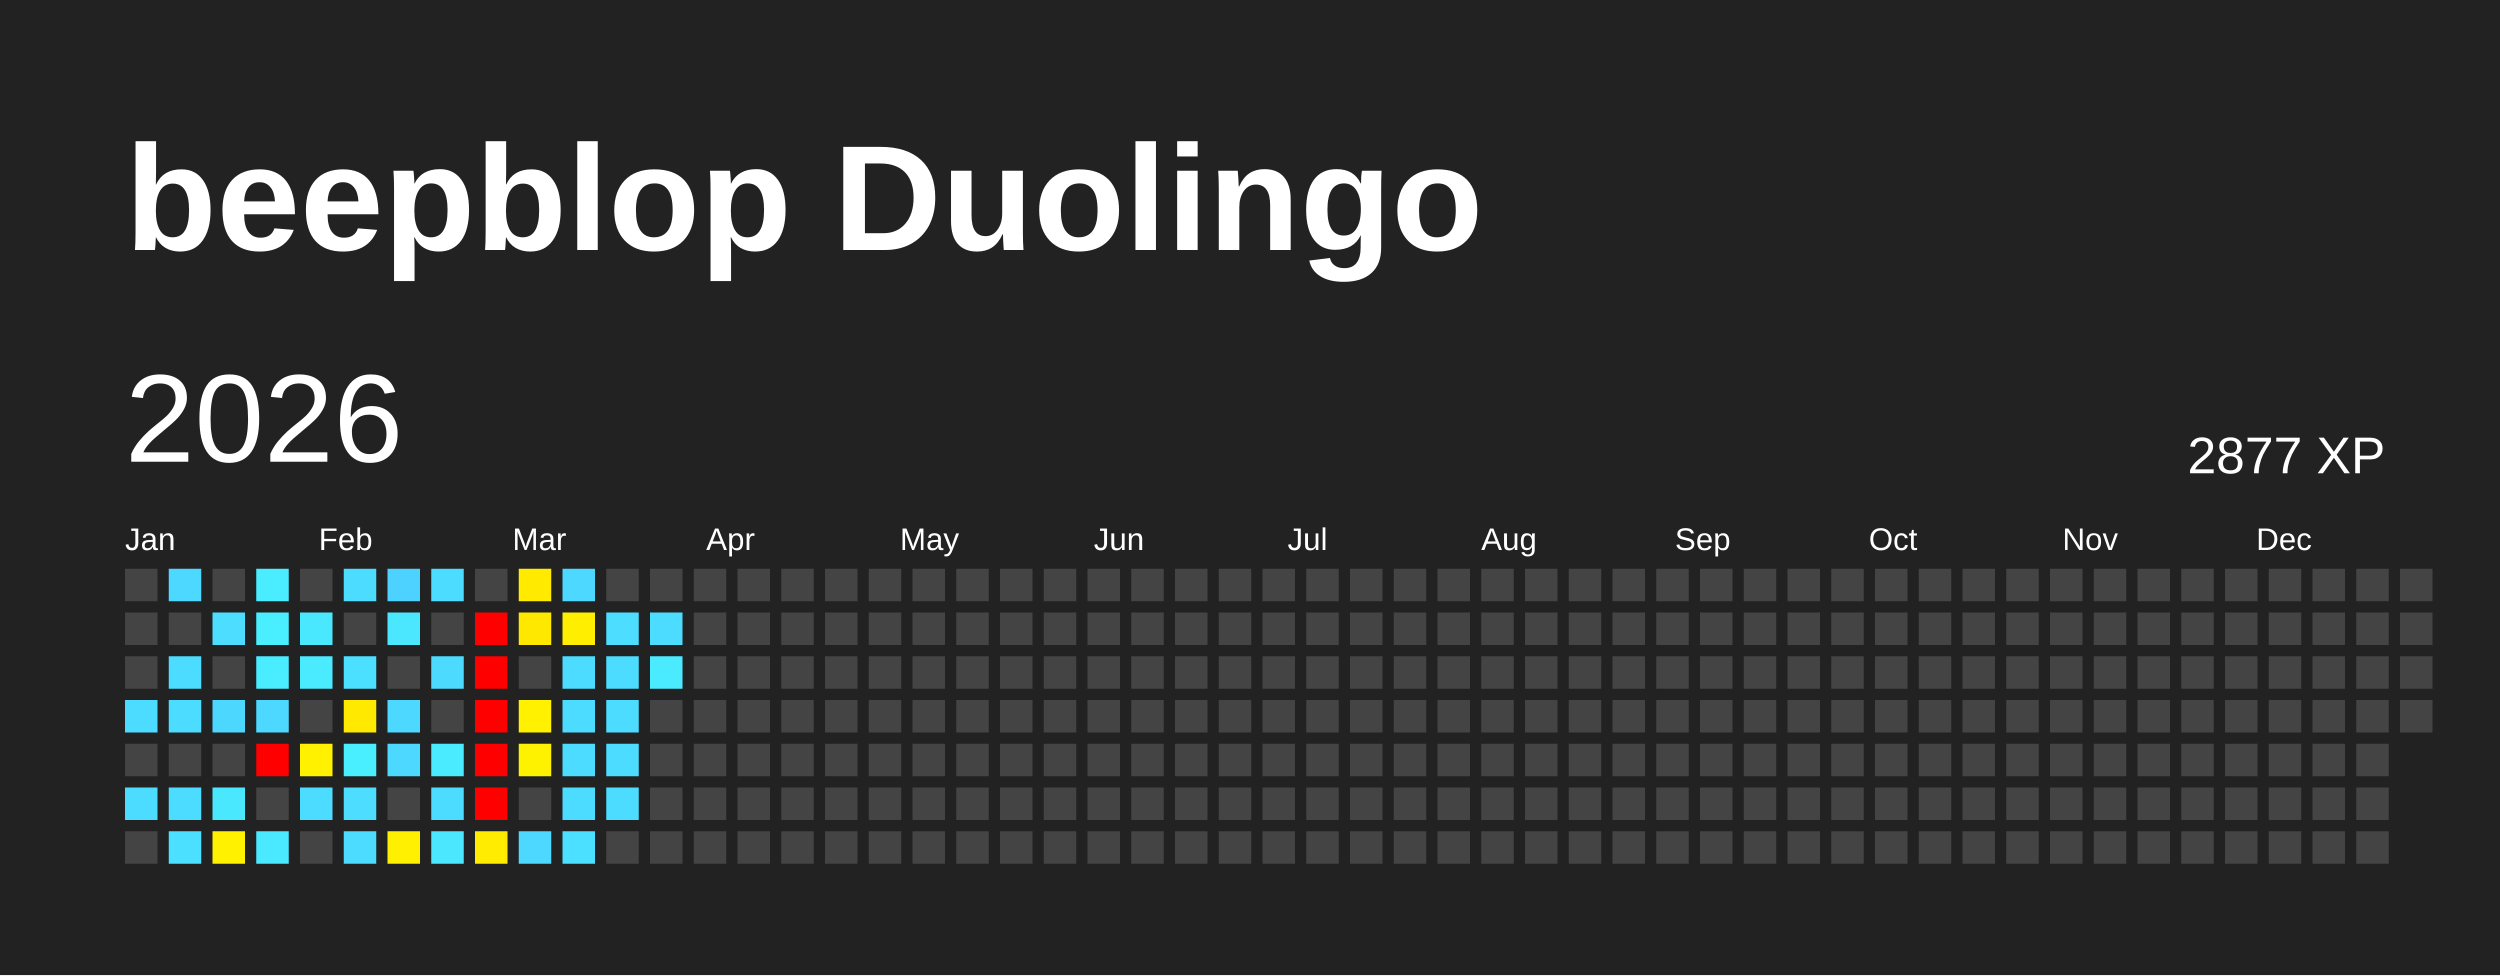
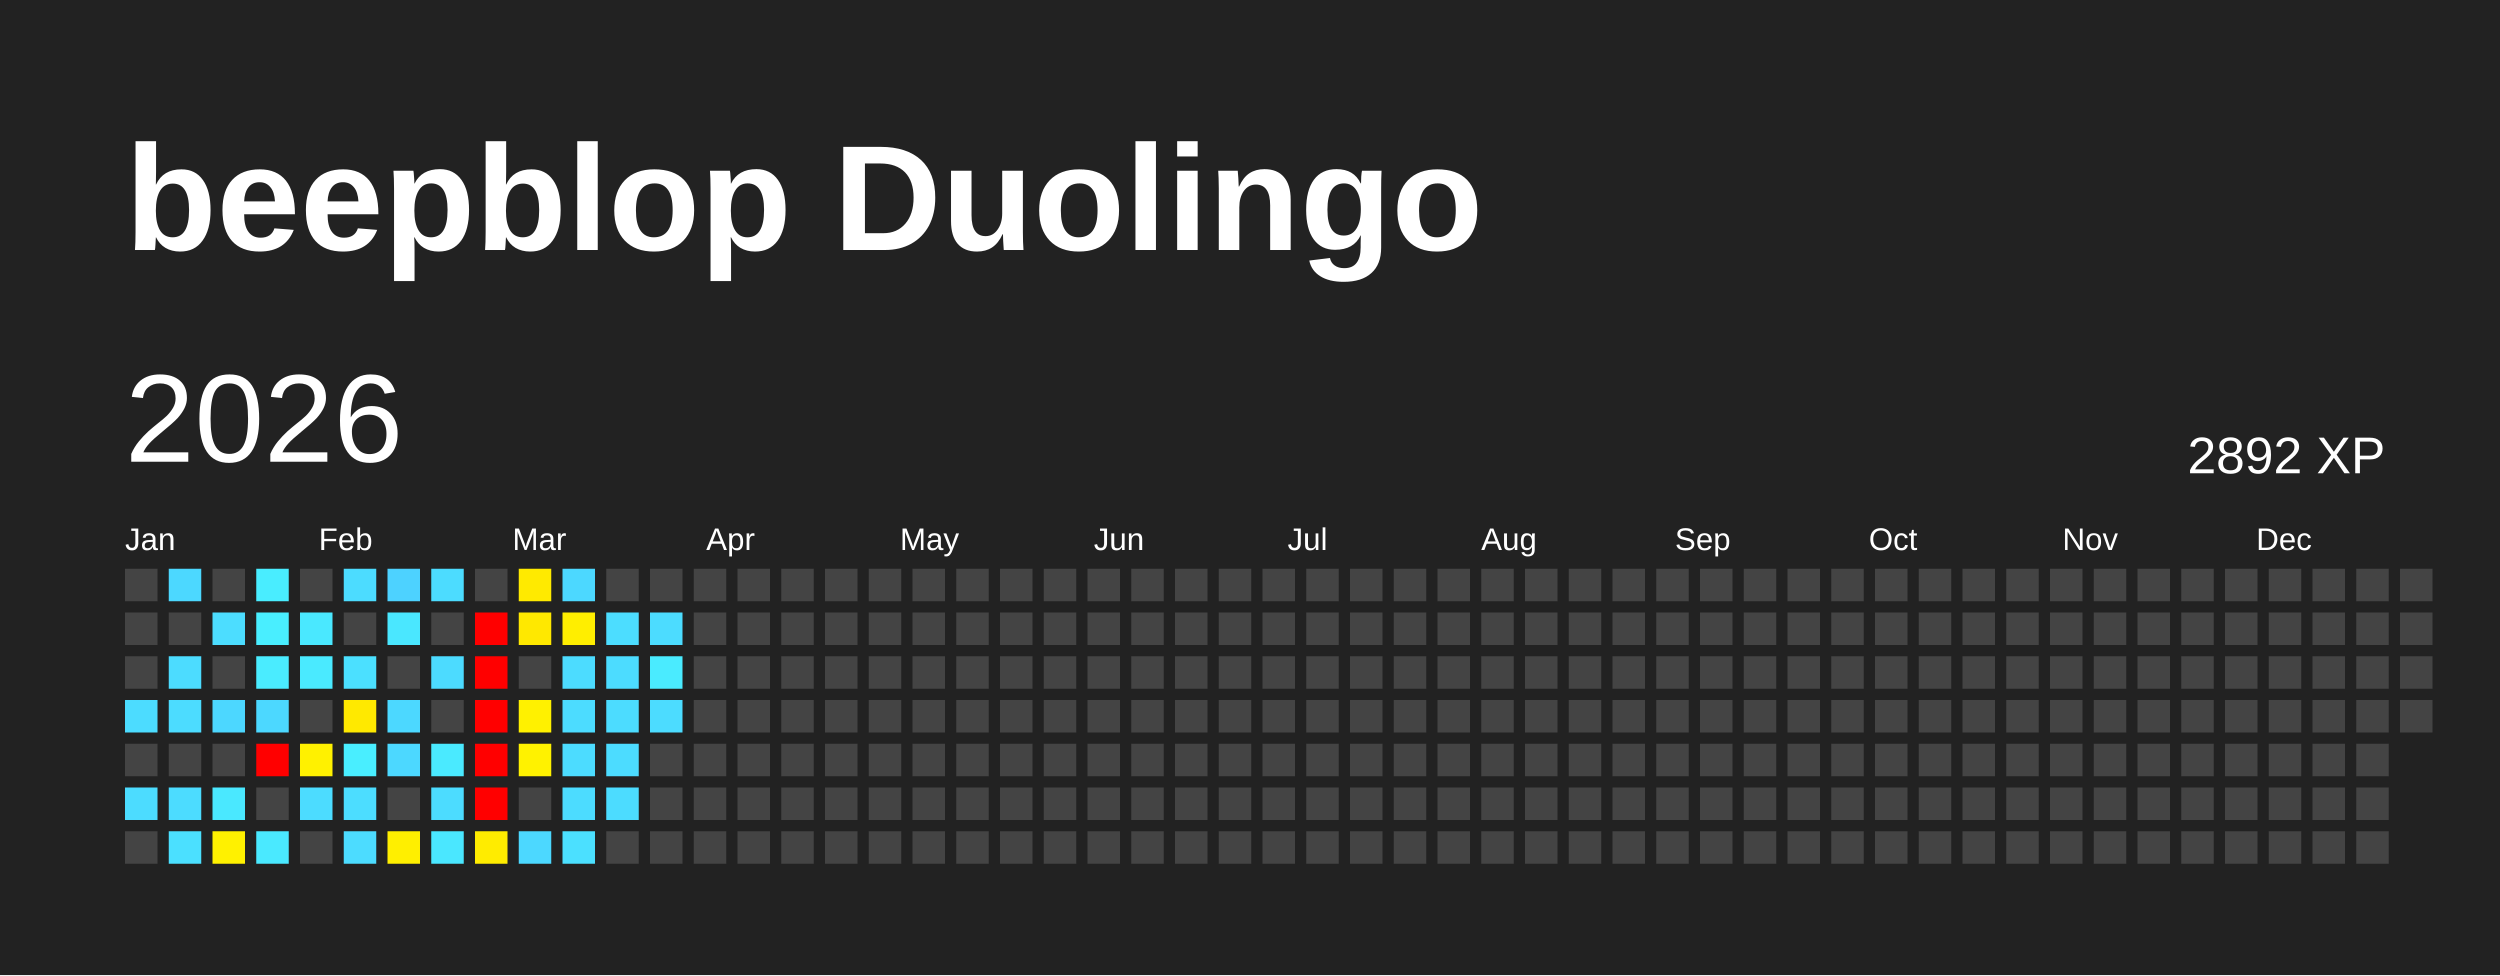
<svg xmlns="http://www.w3.org/2000/svg" baseProfile="full" height="78mm" version="1.1" viewBox="0,0,200,78" width="200mm">
  <defs />
  <rect fill="#222222" height="78" width="200" x="0" y="0" />
  <text fill="#FFFFFF" style="font-size:12px; font-family:Arial; font-weight:bold;" x="10" y="20">beepblop Duolingo</text>
  <text dominant-baseline="hanging" fill="#FFFFFF" style="font-size:10.0px; font-family:Arial;" x="10" y="30">2026</text>
-   <text dominant-baseline="hanging" fill="#FFFFFF" style="font-size:4.125px; font-family:Arial;" x="175" y="35">2877 XP</text>
+   <text dominant-baseline="hanging" fill="#FFFFFF" style="font-size:4.125px; font-family:Arial;" x="175" y="35">2892 XP</text>
  <text fill="#FFFFFF" style="font-size:2.5px; font-family:Arial" x="10.0" y="44">Jan</text>
  <text fill="#FFFFFF" style="font-size:2.5px; font-family:Arial" x="25.5" y="44">Feb</text>
  <text fill="#FFFFFF" style="font-size:2.5px; font-family:Arial" x="41.0" y="44">Mar</text>
  <text fill="#FFFFFF" style="font-size:2.5px; font-family:Arial" x="56.5" y="44">Apr</text>
  <text fill="#FFFFFF" style="font-size:2.5px; font-family:Arial" x="72.0" y="44">May</text>
  <text fill="#FFFFFF" style="font-size:2.5px; font-family:Arial" x="87.5" y="44">Jun</text>
  <text fill="#FFFFFF" style="font-size:2.5px; font-family:Arial" x="103.0" y="44">Jul</text>
  <text fill="#FFFFFF" style="font-size:2.5px; font-family:Arial" x="118.5" y="44">Aug</text>
  <text fill="#FFFFFF" style="font-size:2.5px; font-family:Arial" x="134.0" y="44">Sep</text>
  <text fill="#FFFFFF" style="font-size:2.5px; font-family:Arial" x="149.5" y="44">Oct</text>
  <text fill="#FFFFFF" style="font-size:2.5px; font-family:Arial" x="165.0" y="44">Nov</text>
  <text fill="#FFFFFF" style="font-size:2.5px; font-family:Arial" x="180.5" y="44">Dec</text>
  <rect fill="#444444" height="2.6" width="2.6" x="10.0" y="45.5" />
  <rect fill="#444444" height="2.6" width="2.6" x="10.0" y="49.0" />
  <rect fill="#444444" height="2.6" width="2.6" x="10.0" y="52.5" />
  <rect fill="#4cdcff" height="2.6" width="2.6" x="10.0" y="56.0" />
  <rect fill="#444444" height="2.6" width="2.6" x="10.0" y="59.5" />
  <rect fill="#4cdcff" height="2.6" width="2.6" x="10.0" y="63.0" />
  <rect fill="#444444" height="2.6" width="2.6" x="10.0" y="66.5" />
  <rect fill="#4cd8ff" height="2.6" width="2.6" x="13.5" y="45.5" />
  <rect fill="#444444" height="2.6" width="2.6" x="13.5" y="49.0" />
  <rect fill="#4cdcff" height="2.6" width="2.6" x="13.5" y="52.5" />
  <rect fill="#4cdcff" height="2.6" width="2.6" x="13.5" y="56.0" />
  <rect fill="#444444" height="2.6" width="2.6" x="13.5" y="59.5" />
  <rect fill="#4cdcff" height="2.6" width="2.6" x="13.5" y="63.0" />
  <rect fill="#4be0ff" height="2.6" width="2.6" x="13.5" y="66.5" />
  <rect fill="#444444" height="2.6" width="2.6" x="17.0" y="45.5" />
  <rect fill="#4cddff" height="2.6" width="2.6" x="17.0" y="49.0" />
  <rect fill="#444444" height="2.6" width="2.6" x="17.0" y="52.5" />
  <rect fill="#4cd7ff" height="2.6" width="2.6" x="17.0" y="56.0" />
  <rect fill="#444444" height="2.6" width="2.6" x="17.0" y="59.5" />
  <rect fill="#4ae8ff" height="2.6" width="2.6" x="17.0" y="63.0" />
  <rect fill="#fff100" height="2.6" width="2.6" x="17.0" y="66.5" />
  <rect fill="#49edff" height="2.6" width="2.6" x="20.5" y="45.5" />
  <rect fill="#49eeff" height="2.6" width="2.6" x="20.5" y="49.0" />
  <rect fill="#4aecff" height="2.6" width="2.6" x="20.5" y="52.5" />
  <rect fill="#4cd8ff" height="2.6" width="2.6" x="20.5" y="56.0" />
  <rect fill="red" height="2.6" width="2.6" x="20.5" y="59.5" />
  <rect fill="#444444" height="2.6" width="2.6" x="20.5" y="63.0" />
  <rect fill="#4ae9ff" height="2.6" width="2.6" x="20.5" y="66.5" />
  <rect fill="#444444" height="2.6" width="2.6" x="24.0" y="45.5" />
  <rect fill="#4ae8ff" height="2.6" width="2.6" x="24.0" y="49.0" />
  <rect fill="#4aeaff" height="2.6" width="2.6" x="24.0" y="52.5" />
  <rect fill="#444444" height="2.6" width="2.6" x="24.0" y="56.0" />
  <rect fill="#fff100" height="2.6" width="2.6" x="24.0" y="59.5" />
  <rect fill="#4cdcff" height="2.6" width="2.6" x="24.0" y="63.0" />
  <rect fill="#444444" height="2.6" width="2.6" x="24.0" y="66.5" />
  <rect fill="#4cdcff" height="2.6" width="2.6" x="27.5" y="45.5" />
  <rect fill="#444444" height="2.6" width="2.6" x="27.5" y="49.0" />
  <rect fill="#4be0ff" height="2.6" width="2.6" x="27.5" y="52.5" />
  <rect fill="#ffe900" height="2.6" width="2.6" x="27.5" y="56.0" />
  <rect fill="#49eeff" height="2.6" width="2.6" x="27.5" y="59.5" />
  <rect fill="#4cddff" height="2.6" width="2.6" x="27.5" y="63.0" />
  <rect fill="#4cdcff" height="2.6" width="2.6" x="27.5" y="66.5" />
  <rect fill="#4dd2ff" height="2.6" width="2.6" x="31.0" y="45.5" />
  <rect fill="#4ae7ff" height="2.6" width="2.6" x="31.0" y="49.0" />
  <rect fill="#444444" height="2.6" width="2.6" x="31.0" y="52.5" />
  <rect fill="#4cd8ff" height="2.6" width="2.6" x="31.0" y="56.0" />
  <rect fill="#4cd8ff" height="2.6" width="2.6" x="31.0" y="59.5" />
  <rect fill="#444444" height="2.6" width="2.6" x="31.0" y="63.0" />
  <rect fill="#ffef00" height="2.6" width="2.6" x="31.0" y="66.5" />
  <rect fill="#4cdcff" height="2.6" width="2.6" x="34.5" y="45.5" />
  <rect fill="#444444" height="2.6" width="2.6" x="34.5" y="49.0" />
  <rect fill="#4cdbff" height="2.6" width="2.6" x="34.5" y="52.5" />
  <rect fill="#444444" height="2.6" width="2.6" x="34.5" y="56.0" />
  <rect fill="#4aeaff" height="2.6" width="2.6" x="34.5" y="59.5" />
  <rect fill="#4cdcff" height="2.6" width="2.6" x="34.5" y="63.0" />
  <rect fill="#4ae7ff" height="2.6" width="2.6" x="34.5" y="66.5" />
  <rect fill="#444444" height="2.6" width="2.6" x="38.0" y="45.5" />
  <rect fill="red" height="2.6" width="2.6" x="38.0" y="49.0" />
  <rect fill="red" height="2.6" width="2.6" x="38.0" y="52.5" />
  <rect fill="red" height="2.6" width="2.6" x="38.0" y="56.0" />
  <rect fill="red" height="2.6" width="2.6" x="38.0" y="59.5" />
  <rect fill="red" height="2.6" width="2.6" x="38.0" y="63.0" />
  <rect fill="#ffec00" height="2.6" width="2.6" x="38.0" y="66.5" />
  <rect fill="#ffea00" height="2.6" width="2.6" x="41.5" y="45.5" />
  <rect fill="#ffe800" height="2.6" width="2.6" x="41.5" y="49.0" />
  <rect fill="#444444" height="2.6" width="2.6" x="41.5" y="52.5" />
  <rect fill="#fff100" height="2.6" width="2.6" x="41.5" y="56.0" />
  <rect fill="#fff200" height="2.6" width="2.6" x="41.5" y="59.5" />
  <rect fill="#444444" height="2.6" width="2.6" x="41.5" y="63.0" />
  <rect fill="#4cd8ff" height="2.6" width="2.6" x="41.5" y="66.5" />
  <rect fill="#4cd8ff" height="2.6" width="2.6" x="45.0" y="45.5" />
  <rect fill="#ffee00" height="2.6" width="2.6" x="45.0" y="49.0" />
  <rect fill="#4cdcff" height="2.6" width="2.6" x="45.0" y="52.5" />
  <rect fill="#4cdcff" height="2.6" width="2.6" x="45.0" y="56.0" />
  <rect fill="#4cdcff" height="2.6" width="2.6" x="45.0" y="59.5" />
  <rect fill="#4cdcff" height="2.6" width="2.6" x="45.0" y="63.0" />
  <rect fill="#4be0ff" height="2.6" width="2.6" x="45.0" y="66.5" />
  <rect fill="#444444" height="2.6" width="2.6" x="48.5" y="45.5" />
  <rect fill="#4cddff" height="2.6" width="2.6" x="48.5" y="49.0" />
  <rect fill="#4cdcff" height="2.6" width="2.6" x="48.5" y="52.5" />
  <rect fill="#4cdcff" height="2.6" width="2.6" x="48.5" y="56.0" />
  <rect fill="#4cdcff" height="2.6" width="2.6" x="48.5" y="59.5" />
  <rect fill="#4cdcff" height="2.6" width="2.6" x="48.5" y="63.0" />
  <rect fill="#444444" height="2.6" width="2.6" x="48.5" y="66.5" />
  <rect fill="#444444" height="2.6" width="2.6" x="52.0" y="45.5" />
  <rect fill="#4cdcff" height="2.6" width="2.6" x="52.0" y="49.0" />
  <rect fill="#4aebff" height="2.6" width="2.6" x="52.0" y="52.5" />
-   <rect fill="#444444" height="2.6" width="2.6" x="52.0" y="56.0" />
+   <rect fill="#4cdcff" height="2.6" width="2.6" x="52.0" y="56.0" />
  <rect fill="#444444" height="2.6" width="2.6" x="52.0" y="59.5" />
  <rect fill="#444444" height="2.6" width="2.6" x="52.0" y="63.0" />
  <rect fill="#444444" height="2.6" width="2.6" x="52.0" y="66.5" />
  <rect fill="#444444" height="2.6" width="2.6" x="55.5" y="45.5" />
  <rect fill="#444444" height="2.6" width="2.6" x="55.5" y="49.0" />
  <rect fill="#444444" height="2.6" width="2.6" x="55.5" y="52.5" />
  <rect fill="#444444" height="2.6" width="2.6" x="55.5" y="56.0" />
  <rect fill="#444444" height="2.6" width="2.6" x="55.5" y="59.5" />
  <rect fill="#444444" height="2.6" width="2.6" x="55.5" y="63.0" />
  <rect fill="#444444" height="2.6" width="2.6" x="55.5" y="66.5" />
  <rect fill="#444444" height="2.6" width="2.6" x="59.0" y="45.5" />
  <rect fill="#444444" height="2.6" width="2.6" x="59.0" y="49.0" />
  <rect fill="#444444" height="2.6" width="2.6" x="59.0" y="52.5" />
  <rect fill="#444444" height="2.6" width="2.6" x="59.0" y="56.0" />
  <rect fill="#444444" height="2.6" width="2.6" x="59.0" y="59.5" />
  <rect fill="#444444" height="2.6" width="2.6" x="59.0" y="63.0" />
  <rect fill="#444444" height="2.6" width="2.6" x="59.0" y="66.5" />
  <rect fill="#444444" height="2.6" width="2.6" x="62.5" y="45.5" />
  <rect fill="#444444" height="2.6" width="2.6" x="62.5" y="49.0" />
  <rect fill="#444444" height="2.6" width="2.6" x="62.5" y="52.5" />
  <rect fill="#444444" height="2.6" width="2.6" x="62.5" y="56.0" />
  <rect fill="#444444" height="2.6" width="2.6" x="62.5" y="59.5" />
  <rect fill="#444444" height="2.6" width="2.6" x="62.5" y="63.0" />
  <rect fill="#444444" height="2.6" width="2.6" x="62.5" y="66.5" />
  <rect fill="#444444" height="2.6" width="2.6" x="66.0" y="45.5" />
  <rect fill="#444444" height="2.6" width="2.6" x="66.0" y="49.0" />
  <rect fill="#444444" height="2.6" width="2.6" x="66.0" y="52.5" />
  <rect fill="#444444" height="2.6" width="2.6" x="66.0" y="56.0" />
  <rect fill="#444444" height="2.6" width="2.6" x="66.0" y="59.5" />
  <rect fill="#444444" height="2.6" width="2.6" x="66.0" y="63.0" />
  <rect fill="#444444" height="2.6" width="2.6" x="66.0" y="66.5" />
  <rect fill="#444444" height="2.6" width="2.6" x="69.5" y="45.5" />
  <rect fill="#444444" height="2.6" width="2.6" x="69.5" y="49.0" />
  <rect fill="#444444" height="2.6" width="2.6" x="69.5" y="52.5" />
  <rect fill="#444444" height="2.6" width="2.6" x="69.5" y="56.0" />
  <rect fill="#444444" height="2.6" width="2.6" x="69.5" y="59.5" />
  <rect fill="#444444" height="2.6" width="2.6" x="69.5" y="63.0" />
  <rect fill="#444444" height="2.6" width="2.6" x="69.5" y="66.5" />
  <rect fill="#444444" height="2.6" width="2.6" x="73.0" y="45.5" />
  <rect fill="#444444" height="2.6" width="2.6" x="73.0" y="49.0" />
  <rect fill="#444444" height="2.6" width="2.6" x="73.0" y="52.5" />
  <rect fill="#444444" height="2.6" width="2.6" x="73.0" y="56.0" />
  <rect fill="#444444" height="2.6" width="2.6" x="73.0" y="59.5" />
  <rect fill="#444444" height="2.6" width="2.6" x="73.0" y="63.0" />
  <rect fill="#444444" height="2.6" width="2.6" x="73.0" y="66.5" />
  <rect fill="#444444" height="2.6" width="2.6" x="76.5" y="45.5" />
  <rect fill="#444444" height="2.6" width="2.6" x="76.5" y="49.0" />
  <rect fill="#444444" height="2.6" width="2.6" x="76.5" y="52.5" />
  <rect fill="#444444" height="2.6" width="2.6" x="76.5" y="56.0" />
  <rect fill="#444444" height="2.6" width="2.6" x="76.5" y="59.5" />
  <rect fill="#444444" height="2.6" width="2.6" x="76.5" y="63.0" />
  <rect fill="#444444" height="2.6" width="2.6" x="76.5" y="66.5" />
  <rect fill="#444444" height="2.6" width="2.6" x="80.0" y="45.5" />
  <rect fill="#444444" height="2.6" width="2.6" x="80.0" y="49.0" />
  <rect fill="#444444" height="2.6" width="2.6" x="80.0" y="52.5" />
  <rect fill="#444444" height="2.6" width="2.6" x="80.0" y="56.0" />
  <rect fill="#444444" height="2.6" width="2.6" x="80.0" y="59.5" />
  <rect fill="#444444" height="2.6" width="2.6" x="80.0" y="63.0" />
  <rect fill="#444444" height="2.6" width="2.6" x="80.0" y="66.5" />
  <rect fill="#444444" height="2.6" width="2.6" x="83.5" y="45.5" />
  <rect fill="#444444" height="2.6" width="2.6" x="83.5" y="49.0" />
  <rect fill="#444444" height="2.6" width="2.6" x="83.5" y="52.5" />
  <rect fill="#444444" height="2.6" width="2.6" x="83.5" y="56.0" />
  <rect fill="#444444" height="2.6" width="2.6" x="83.5" y="59.5" />
  <rect fill="#444444" height="2.6" width="2.6" x="83.5" y="63.0" />
  <rect fill="#444444" height="2.6" width="2.6" x="83.5" y="66.5" />
  <rect fill="#444444" height="2.6" width="2.6" x="87.0" y="45.5" />
  <rect fill="#444444" height="2.6" width="2.6" x="87.0" y="49.0" />
  <rect fill="#444444" height="2.6" width="2.6" x="87.0" y="52.5" />
  <rect fill="#444444" height="2.6" width="2.6" x="87.0" y="56.0" />
  <rect fill="#444444" height="2.6" width="2.6" x="87.0" y="59.5" />
  <rect fill="#444444" height="2.6" width="2.6" x="87.0" y="63.0" />
  <rect fill="#444444" height="2.6" width="2.6" x="87.0" y="66.5" />
  <rect fill="#444444" height="2.6" width="2.6" x="90.5" y="45.5" />
  <rect fill="#444444" height="2.6" width="2.6" x="90.5" y="49.0" />
  <rect fill="#444444" height="2.6" width="2.6" x="90.5" y="52.5" />
  <rect fill="#444444" height="2.6" width="2.6" x="90.5" y="56.0" />
  <rect fill="#444444" height="2.6" width="2.6" x="90.5" y="59.5" />
  <rect fill="#444444" height="2.6" width="2.6" x="90.5" y="63.0" />
  <rect fill="#444444" height="2.6" width="2.6" x="90.5" y="66.5" />
  <rect fill="#444444" height="2.6" width="2.6" x="94.0" y="45.5" />
  <rect fill="#444444" height="2.6" width="2.6" x="94.0" y="49.0" />
  <rect fill="#444444" height="2.6" width="2.6" x="94.0" y="52.5" />
  <rect fill="#444444" height="2.6" width="2.6" x="94.0" y="56.0" />
  <rect fill="#444444" height="2.6" width="2.6" x="94.0" y="59.5" />
  <rect fill="#444444" height="2.6" width="2.6" x="94.0" y="63.0" />
  <rect fill="#444444" height="2.6" width="2.6" x="94.0" y="66.5" />
  <rect fill="#444444" height="2.6" width="2.6" x="97.5" y="45.5" />
  <rect fill="#444444" height="2.6" width="2.6" x="97.5" y="49.0" />
  <rect fill="#444444" height="2.6" width="2.6" x="97.5" y="52.5" />
  <rect fill="#444444" height="2.6" width="2.6" x="97.5" y="56.0" />
  <rect fill="#444444" height="2.6" width="2.6" x="97.5" y="59.5" />
  <rect fill="#444444" height="2.6" width="2.6" x="97.5" y="63.0" />
  <rect fill="#444444" height="2.6" width="2.6" x="97.5" y="66.5" />
  <rect fill="#444444" height="2.6" width="2.6" x="101.0" y="45.5" />
  <rect fill="#444444" height="2.6" width="2.6" x="101.0" y="49.0" />
  <rect fill="#444444" height="2.6" width="2.6" x="101.0" y="52.5" />
  <rect fill="#444444" height="2.6" width="2.6" x="101.0" y="56.0" />
  <rect fill="#444444" height="2.6" width="2.6" x="101.0" y="59.5" />
  <rect fill="#444444" height="2.6" width="2.6" x="101.0" y="63.0" />
  <rect fill="#444444" height="2.6" width="2.6" x="101.0" y="66.5" />
  <rect fill="#444444" height="2.6" width="2.6" x="104.5" y="45.5" />
  <rect fill="#444444" height="2.6" width="2.6" x="104.5" y="49.0" />
  <rect fill="#444444" height="2.6" width="2.6" x="104.5" y="52.5" />
  <rect fill="#444444" height="2.6" width="2.6" x="104.5" y="56.0" />
  <rect fill="#444444" height="2.6" width="2.6" x="104.5" y="59.5" />
  <rect fill="#444444" height="2.6" width="2.6" x="104.5" y="63.0" />
  <rect fill="#444444" height="2.6" width="2.6" x="104.5" y="66.5" />
  <rect fill="#444444" height="2.6" width="2.6" x="108.0" y="45.5" />
  <rect fill="#444444" height="2.6" width="2.6" x="108.0" y="49.0" />
  <rect fill="#444444" height="2.6" width="2.6" x="108.0" y="52.5" />
  <rect fill="#444444" height="2.6" width="2.6" x="108.0" y="56.0" />
  <rect fill="#444444" height="2.6" width="2.6" x="108.0" y="59.5" />
  <rect fill="#444444" height="2.6" width="2.6" x="108.0" y="63.0" />
  <rect fill="#444444" height="2.6" width="2.6" x="108.0" y="66.5" />
  <rect fill="#444444" height="2.6" width="2.6" x="111.5" y="45.5" />
  <rect fill="#444444" height="2.6" width="2.6" x="111.5" y="49.0" />
  <rect fill="#444444" height="2.6" width="2.6" x="111.5" y="52.5" />
  <rect fill="#444444" height="2.6" width="2.6" x="111.5" y="56.0" />
  <rect fill="#444444" height="2.6" width="2.6" x="111.5" y="59.5" />
  <rect fill="#444444" height="2.6" width="2.6" x="111.5" y="63.0" />
  <rect fill="#444444" height="2.6" width="2.6" x="111.5" y="66.5" />
  <rect fill="#444444" height="2.6" width="2.6" x="115.0" y="45.5" />
  <rect fill="#444444" height="2.6" width="2.6" x="115.0" y="49.0" />
  <rect fill="#444444" height="2.6" width="2.6" x="115.0" y="52.5" />
  <rect fill="#444444" height="2.6" width="2.6" x="115.0" y="56.0" />
  <rect fill="#444444" height="2.6" width="2.6" x="115.0" y="59.5" />
  <rect fill="#444444" height="2.6" width="2.6" x="115.0" y="63.0" />
  <rect fill="#444444" height="2.6" width="2.6" x="115.0" y="66.5" />
  <rect fill="#444444" height="2.6" width="2.6" x="118.5" y="45.5" />
  <rect fill="#444444" height="2.6" width="2.6" x="118.5" y="49.0" />
  <rect fill="#444444" height="2.6" width="2.6" x="118.5" y="52.5" />
  <rect fill="#444444" height="2.6" width="2.6" x="118.5" y="56.0" />
  <rect fill="#444444" height="2.6" width="2.6" x="118.5" y="59.5" />
  <rect fill="#444444" height="2.6" width="2.6" x="118.5" y="63.0" />
  <rect fill="#444444" height="2.6" width="2.6" x="118.5" y="66.5" />
  <rect fill="#444444" height="2.6" width="2.6" x="122.0" y="45.5" />
  <rect fill="#444444" height="2.6" width="2.6" x="122.0" y="49.0" />
  <rect fill="#444444" height="2.6" width="2.6" x="122.0" y="52.5" />
  <rect fill="#444444" height="2.6" width="2.6" x="122.0" y="56.0" />
  <rect fill="#444444" height="2.6" width="2.6" x="122.0" y="59.5" />
  <rect fill="#444444" height="2.6" width="2.6" x="122.0" y="63.0" />
  <rect fill="#444444" height="2.6" width="2.6" x="122.0" y="66.5" />
  <rect fill="#444444" height="2.6" width="2.6" x="125.5" y="45.5" />
  <rect fill="#444444" height="2.6" width="2.6" x="125.5" y="49.0" />
  <rect fill="#444444" height="2.6" width="2.6" x="125.5" y="52.5" />
  <rect fill="#444444" height="2.6" width="2.6" x="125.5" y="56.0" />
  <rect fill="#444444" height="2.6" width="2.6" x="125.5" y="59.5" />
  <rect fill="#444444" height="2.6" width="2.6" x="125.5" y="63.0" />
  <rect fill="#444444" height="2.6" width="2.6" x="125.5" y="66.5" />
  <rect fill="#444444" height="2.6" width="2.6" x="129.0" y="45.5" />
  <rect fill="#444444" height="2.6" width="2.6" x="129.0" y="49.0" />
  <rect fill="#444444" height="2.6" width="2.6" x="129.0" y="52.5" />
  <rect fill="#444444" height="2.6" width="2.6" x="129.0" y="56.0" />
  <rect fill="#444444" height="2.6" width="2.6" x="129.0" y="59.5" />
  <rect fill="#444444" height="2.6" width="2.6" x="129.0" y="63.0" />
  <rect fill="#444444" height="2.6" width="2.6" x="129.0" y="66.5" />
  <rect fill="#444444" height="2.6" width="2.6" x="132.5" y="45.5" />
  <rect fill="#444444" height="2.6" width="2.6" x="132.5" y="49.0" />
  <rect fill="#444444" height="2.6" width="2.6" x="132.5" y="52.5" />
  <rect fill="#444444" height="2.6" width="2.6" x="132.5" y="56.0" />
  <rect fill="#444444" height="2.6" width="2.6" x="132.5" y="59.5" />
  <rect fill="#444444" height="2.6" width="2.6" x="132.5" y="63.0" />
  <rect fill="#444444" height="2.6" width="2.6" x="132.5" y="66.5" />
  <rect fill="#444444" height="2.6" width="2.6" x="136.0" y="45.5" />
  <rect fill="#444444" height="2.6" width="2.6" x="136.0" y="49.0" />
  <rect fill="#444444" height="2.6" width="2.6" x="136.0" y="52.5" />
  <rect fill="#444444" height="2.6" width="2.6" x="136.0" y="56.0" />
  <rect fill="#444444" height="2.6" width="2.6" x="136.0" y="59.5" />
  <rect fill="#444444" height="2.6" width="2.6" x="136.0" y="63.0" />
  <rect fill="#444444" height="2.6" width="2.6" x="136.0" y="66.5" />
  <rect fill="#444444" height="2.6" width="2.6" x="139.5" y="45.5" />
  <rect fill="#444444" height="2.6" width="2.6" x="139.5" y="49.0" />
  <rect fill="#444444" height="2.6" width="2.6" x="139.5" y="52.5" />
  <rect fill="#444444" height="2.6" width="2.6" x="139.5" y="56.0" />
  <rect fill="#444444" height="2.6" width="2.6" x="139.5" y="59.5" />
  <rect fill="#444444" height="2.6" width="2.6" x="139.5" y="63.0" />
  <rect fill="#444444" height="2.6" width="2.6" x="139.5" y="66.5" />
  <rect fill="#444444" height="2.6" width="2.6" x="143.0" y="45.5" />
  <rect fill="#444444" height="2.6" width="2.6" x="143.0" y="49.0" />
  <rect fill="#444444" height="2.6" width="2.6" x="143.0" y="52.5" />
  <rect fill="#444444" height="2.6" width="2.6" x="143.0" y="56.0" />
  <rect fill="#444444" height="2.6" width="2.6" x="143.0" y="59.5" />
  <rect fill="#444444" height="2.6" width="2.6" x="143.0" y="63.0" />
  <rect fill="#444444" height="2.6" width="2.6" x="143.0" y="66.5" />
  <rect fill="#444444" height="2.6" width="2.6" x="146.5" y="45.5" />
  <rect fill="#444444" height="2.6" width="2.6" x="146.5" y="49.0" />
  <rect fill="#444444" height="2.6" width="2.6" x="146.5" y="52.5" />
  <rect fill="#444444" height="2.6" width="2.6" x="146.5" y="56.0" />
  <rect fill="#444444" height="2.6" width="2.6" x="146.5" y="59.5" />
  <rect fill="#444444" height="2.6" width="2.6" x="146.5" y="63.0" />
  <rect fill="#444444" height="2.6" width="2.6" x="146.5" y="66.5" />
  <rect fill="#444444" height="2.6" width="2.6" x="150.0" y="45.5" />
  <rect fill="#444444" height="2.6" width="2.6" x="150.0" y="49.0" />
  <rect fill="#444444" height="2.6" width="2.6" x="150.0" y="52.5" />
  <rect fill="#444444" height="2.6" width="2.6" x="150.0" y="56.0" />
  <rect fill="#444444" height="2.6" width="2.6" x="150.0" y="59.5" />
  <rect fill="#444444" height="2.6" width="2.6" x="150.0" y="63.0" />
  <rect fill="#444444" height="2.6" width="2.6" x="150.0" y="66.5" />
  <rect fill="#444444" height="2.6" width="2.6" x="153.5" y="45.5" />
  <rect fill="#444444" height="2.6" width="2.6" x="153.5" y="49.0" />
  <rect fill="#444444" height="2.6" width="2.6" x="153.5" y="52.5" />
  <rect fill="#444444" height="2.6" width="2.6" x="153.5" y="56.0" />
  <rect fill="#444444" height="2.6" width="2.6" x="153.5" y="59.5" />
  <rect fill="#444444" height="2.6" width="2.6" x="153.5" y="63.0" />
  <rect fill="#444444" height="2.6" width="2.6" x="153.5" y="66.5" />
  <rect fill="#444444" height="2.6" width="2.6" x="157.0" y="45.5" />
  <rect fill="#444444" height="2.6" width="2.6" x="157.0" y="49.0" />
  <rect fill="#444444" height="2.6" width="2.6" x="157.0" y="52.5" />
  <rect fill="#444444" height="2.6" width="2.6" x="157.0" y="56.0" />
  <rect fill="#444444" height="2.6" width="2.6" x="157.0" y="59.5" />
  <rect fill="#444444" height="2.6" width="2.6" x="157.0" y="63.0" />
  <rect fill="#444444" height="2.6" width="2.6" x="157.0" y="66.5" />
  <rect fill="#444444" height="2.6" width="2.6" x="160.5" y="45.5" />
  <rect fill="#444444" height="2.6" width="2.6" x="160.5" y="49.0" />
  <rect fill="#444444" height="2.6" width="2.6" x="160.5" y="52.5" />
  <rect fill="#444444" height="2.6" width="2.6" x="160.5" y="56.0" />
  <rect fill="#444444" height="2.6" width="2.6" x="160.5" y="59.5" />
  <rect fill="#444444" height="2.6" width="2.6" x="160.5" y="63.0" />
  <rect fill="#444444" height="2.6" width="2.6" x="160.5" y="66.5" />
  <rect fill="#444444" height="2.6" width="2.6" x="164.0" y="45.5" />
  <rect fill="#444444" height="2.6" width="2.6" x="164.0" y="49.0" />
  <rect fill="#444444" height="2.6" width="2.6" x="164.0" y="52.5" />
  <rect fill="#444444" height="2.6" width="2.6" x="164.0" y="56.0" />
  <rect fill="#444444" height="2.6" width="2.6" x="164.0" y="59.5" />
  <rect fill="#444444" height="2.6" width="2.6" x="164.0" y="63.0" />
  <rect fill="#444444" height="2.6" width="2.6" x="164.0" y="66.5" />
  <rect fill="#444444" height="2.6" width="2.6" x="167.5" y="45.5" />
  <rect fill="#444444" height="2.6" width="2.6" x="167.5" y="49.0" />
  <rect fill="#444444" height="2.6" width="2.6" x="167.5" y="52.5" />
  <rect fill="#444444" height="2.6" width="2.6" x="167.5" y="56.0" />
  <rect fill="#444444" height="2.6" width="2.6" x="167.5" y="59.5" />
  <rect fill="#444444" height="2.6" width="2.6" x="167.5" y="63.0" />
  <rect fill="#444444" height="2.6" width="2.6" x="167.5" y="66.5" />
  <rect fill="#444444" height="2.6" width="2.6" x="171.0" y="45.5" />
  <rect fill="#444444" height="2.6" width="2.6" x="171.0" y="49.0" />
  <rect fill="#444444" height="2.6" width="2.6" x="171.0" y="52.5" />
  <rect fill="#444444" height="2.6" width="2.6" x="171.0" y="56.0" />
  <rect fill="#444444" height="2.6" width="2.6" x="171.0" y="59.5" />
  <rect fill="#444444" height="2.6" width="2.6" x="171.0" y="63.0" />
  <rect fill="#444444" height="2.6" width="2.6" x="171.0" y="66.5" />
  <rect fill="#444444" height="2.6" width="2.6" x="174.5" y="45.5" />
  <rect fill="#444444" height="2.6" width="2.6" x="174.5" y="49.0" />
  <rect fill="#444444" height="2.6" width="2.6" x="174.5" y="52.5" />
  <rect fill="#444444" height="2.6" width="2.6" x="174.5" y="56.0" />
  <rect fill="#444444" height="2.6" width="2.6" x="174.5" y="59.5" />
  <rect fill="#444444" height="2.6" width="2.6" x="174.5" y="63.0" />
  <rect fill="#444444" height="2.6" width="2.6" x="174.5" y="66.5" />
  <rect fill="#444444" height="2.6" width="2.6" x="178.0" y="45.5" />
  <rect fill="#444444" height="2.6" width="2.6" x="178.0" y="49.0" />
  <rect fill="#444444" height="2.6" width="2.6" x="178.0" y="52.5" />
  <rect fill="#444444" height="2.6" width="2.6" x="178.0" y="56.0" />
  <rect fill="#444444" height="2.6" width="2.6" x="178.0" y="59.5" />
  <rect fill="#444444" height="2.6" width="2.6" x="178.0" y="63.0" />
  <rect fill="#444444" height="2.6" width="2.6" x="178.0" y="66.5" />
  <rect fill="#444444" height="2.6" width="2.6" x="181.5" y="45.5" />
  <rect fill="#444444" height="2.6" width="2.6" x="181.5" y="49.0" />
  <rect fill="#444444" height="2.6" width="2.6" x="181.5" y="52.5" />
  <rect fill="#444444" height="2.6" width="2.6" x="181.5" y="56.0" />
  <rect fill="#444444" height="2.6" width="2.6" x="181.5" y="59.5" />
  <rect fill="#444444" height="2.6" width="2.6" x="181.5" y="63.0" />
  <rect fill="#444444" height="2.6" width="2.6" x="181.5" y="66.5" />
  <rect fill="#444444" height="2.6" width="2.6" x="185.0" y="45.5" />
  <rect fill="#444444" height="2.6" width="2.6" x="185.0" y="49.0" />
  <rect fill="#444444" height="2.6" width="2.6" x="185.0" y="52.5" />
  <rect fill="#444444" height="2.6" width="2.6" x="185.0" y="56.0" />
  <rect fill="#444444" height="2.6" width="2.6" x="185.0" y="59.5" />
  <rect fill="#444444" height="2.6" width="2.6" x="185.0" y="63.0" />
  <rect fill="#444444" height="2.6" width="2.6" x="185.0" y="66.5" />
  <rect fill="#444444" height="2.6" width="2.6" x="188.5" y="45.5" />
  <rect fill="#444444" height="2.6" width="2.6" x="188.5" y="49.0" />
  <rect fill="#444444" height="2.6" width="2.6" x="188.5" y="52.5" />
  <rect fill="#444444" height="2.6" width="2.6" x="188.5" y="56.0" />
  <rect fill="#444444" height="2.6" width="2.6" x="188.5" y="59.5" />
  <rect fill="#444444" height="2.6" width="2.6" x="188.5" y="63.0" />
  <rect fill="#444444" height="2.6" width="2.6" x="188.5" y="66.5" />
  <rect fill="#444444" height="2.6" width="2.6" x="192.0" y="45.5" />
  <rect fill="#444444" height="2.6" width="2.6" x="192.0" y="49.0" />
  <rect fill="#444444" height="2.6" width="2.6" x="192.0" y="52.5" />
  <rect fill="#444444" height="2.6" width="2.6" x="192.0" y="56.0" />
</svg>
